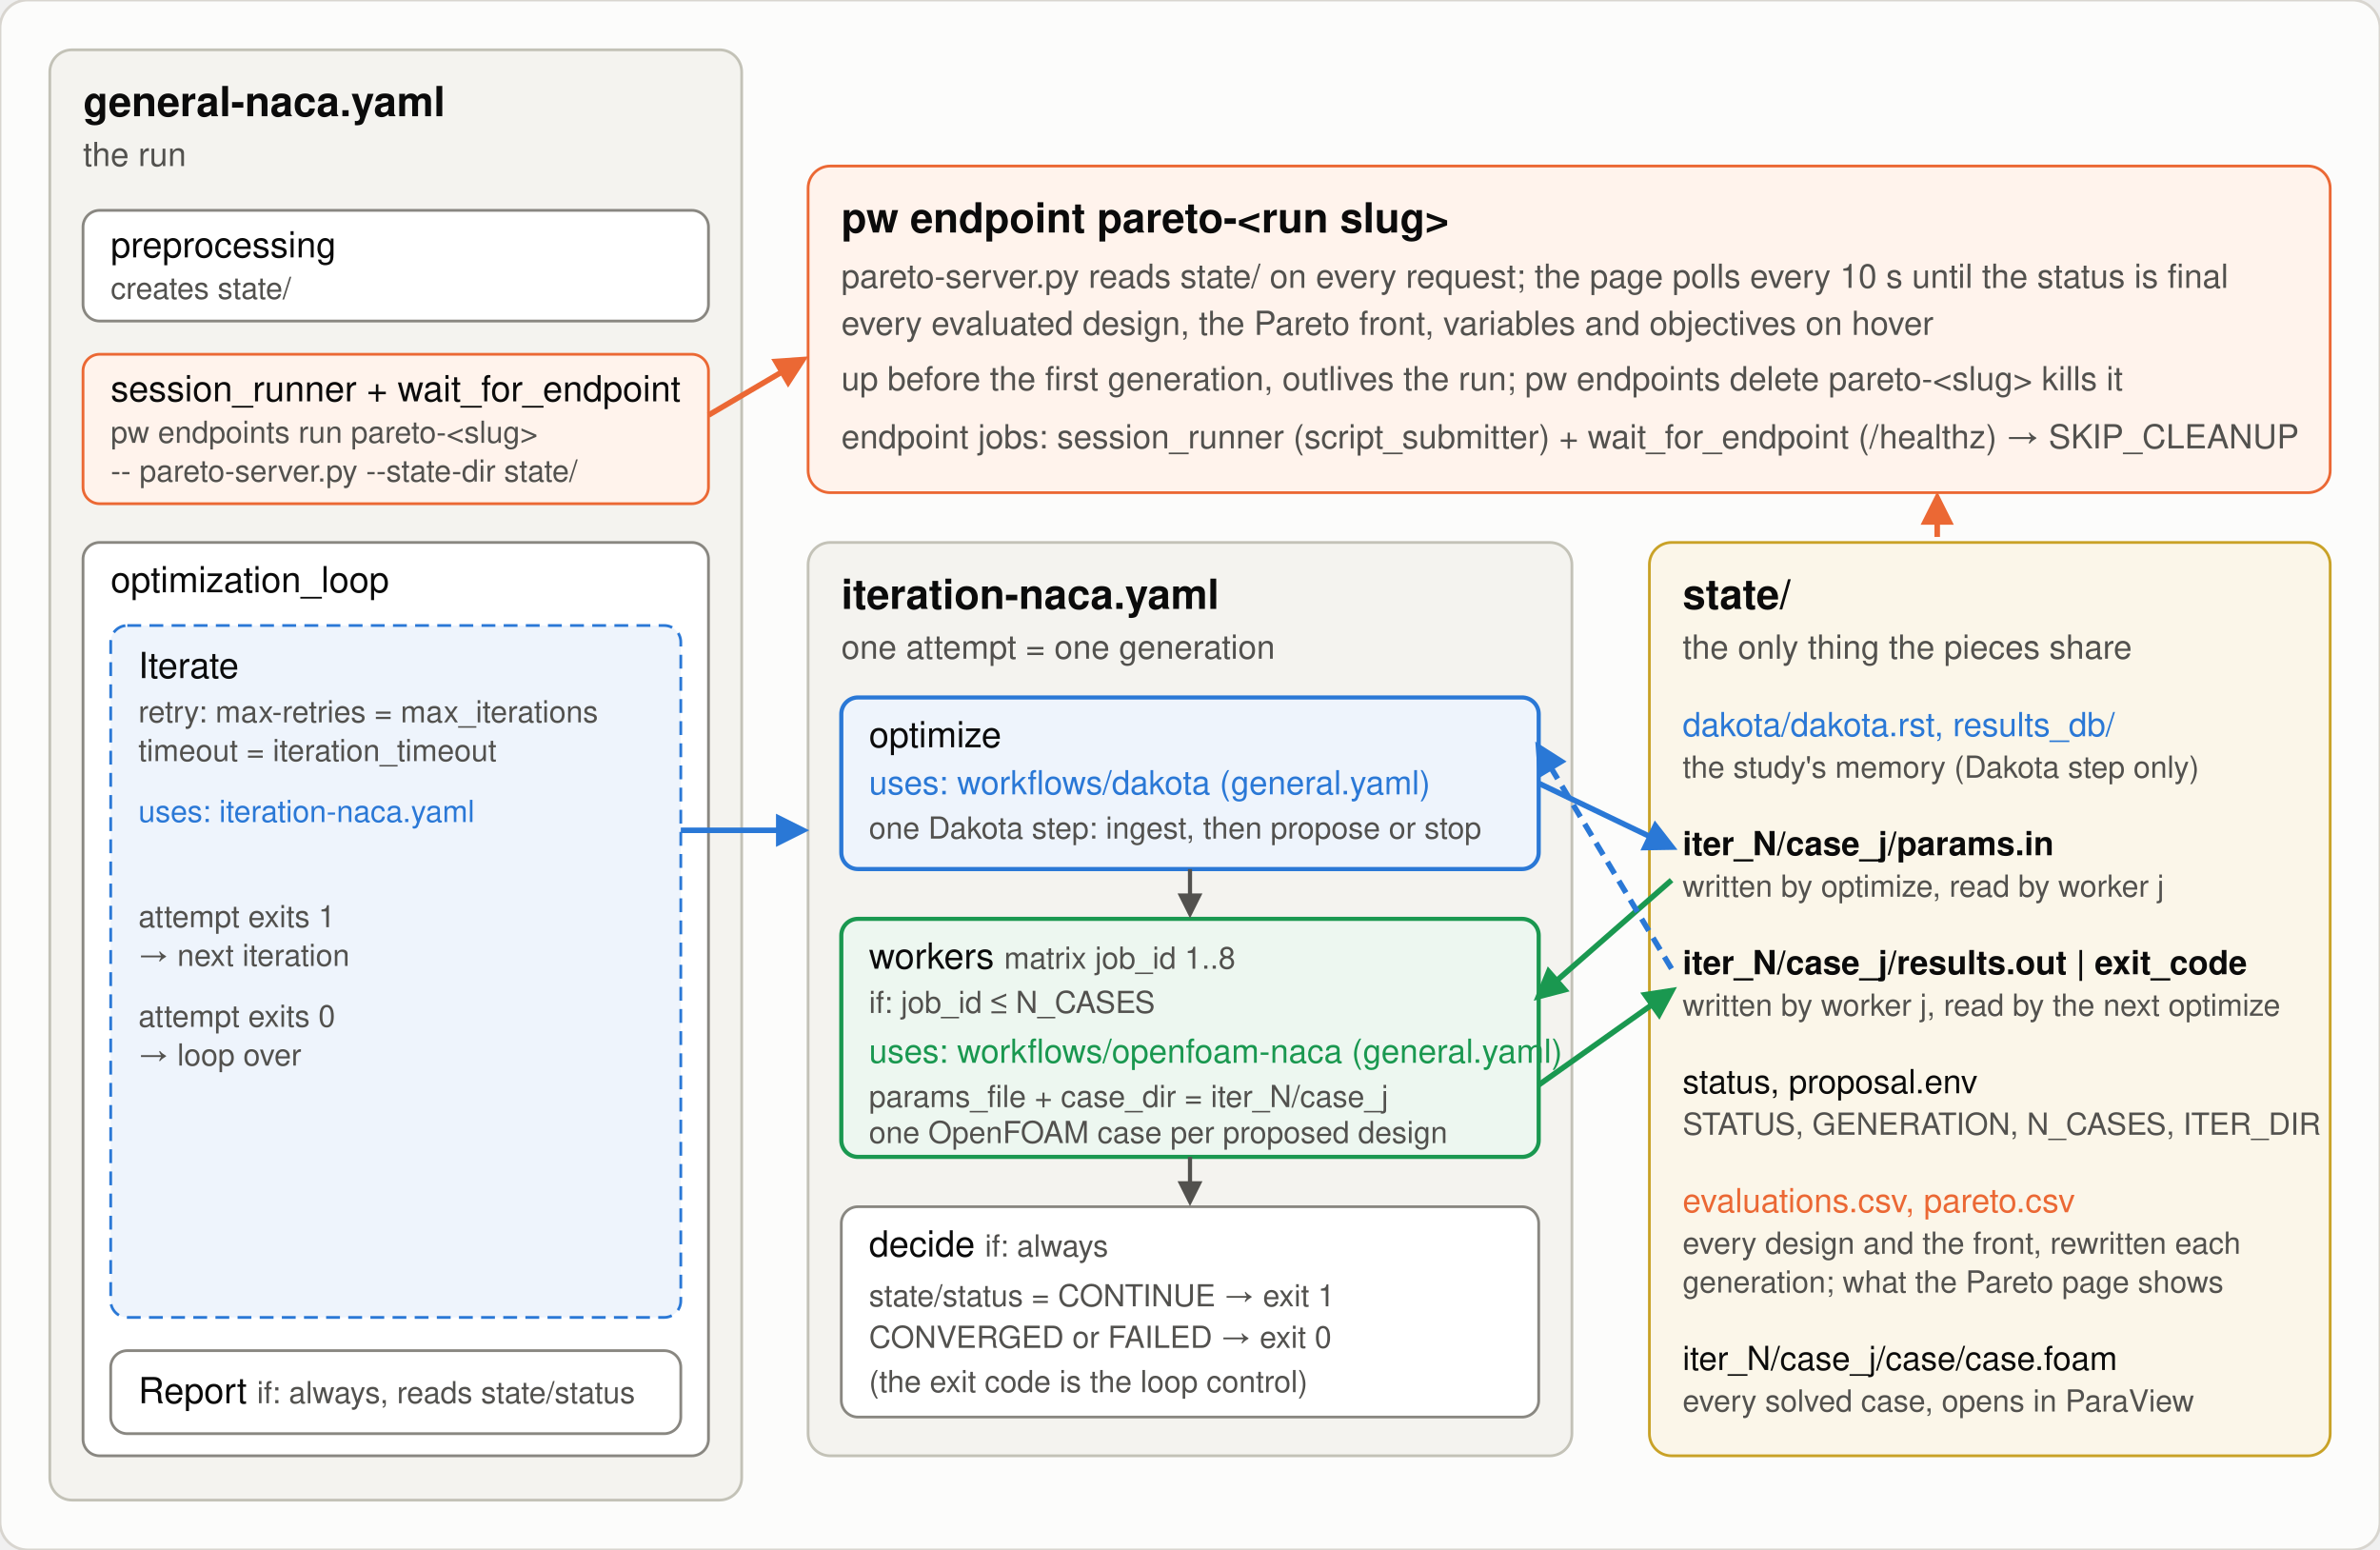
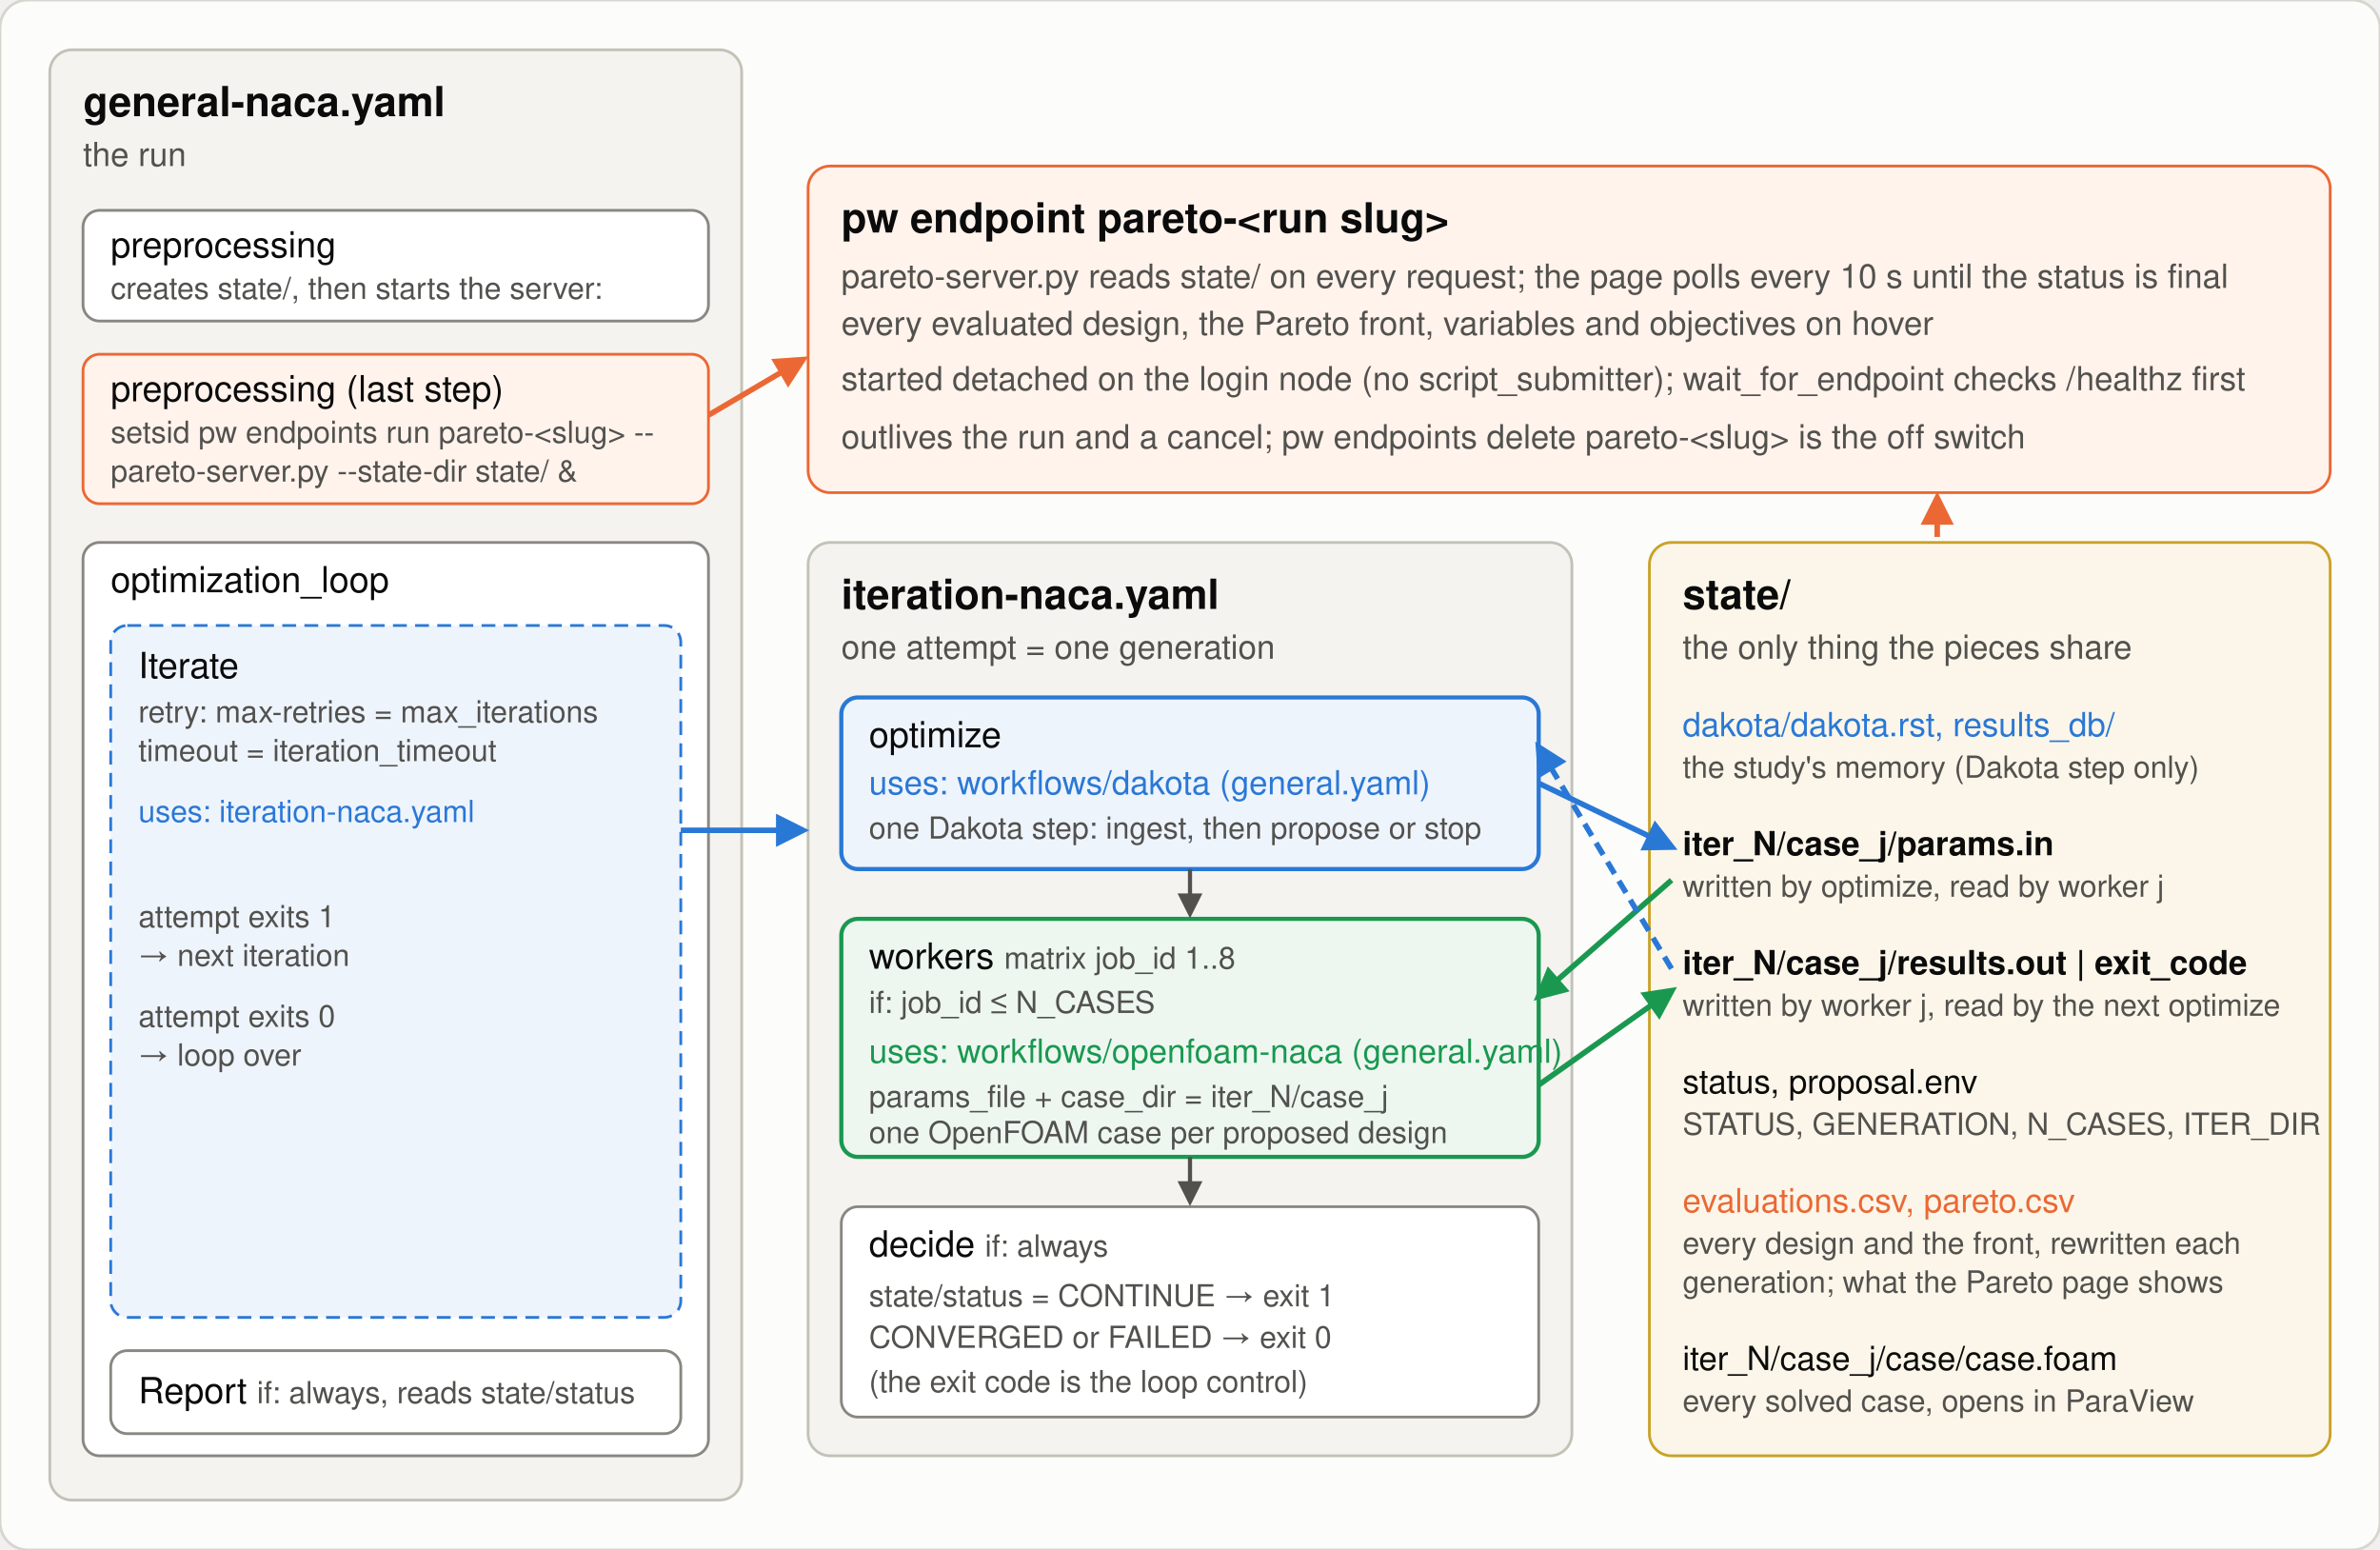
<svg xmlns="http://www.w3.org/2000/svg" width="860" height="560" viewBox="0 0 860 560" font-family="Helvetica, Arial, sans-serif">
  <defs>
    <marker id="aB" viewBox="0 0 10 10" refX="8" refY="5" markerWidth="6" markerHeight="6" orient="auto-start-reverse">
      <path d="M 0 0 L 10 5 L 0 10 z" fill="#2a78d6" />
    </marker>
    <marker id="aG" viewBox="0 0 10 10" refX="8" refY="5" markerWidth="6" markerHeight="6" orient="auto-start-reverse">
      <path d="M 0 0 L 10 5 L 0 10 z" fill="#1a9850" />
    </marker>
    <marker id="aK" viewBox="0 0 10 10" refX="8" refY="5" markerWidth="6" markerHeight="6" orient="auto-start-reverse">
      <path d="M 0 0 L 10 5 L 0 10 z" fill="#52514e" />
    </marker>
    <marker id="aO" viewBox="0 0 10 10" refX="8" refY="5" markerWidth="6" markerHeight="6" orient="auto-start-reverse">
      <path d="M 0 0 L 10 5 L 0 10 z" fill="#eb6834" />
    </marker>
  </defs>
  <rect width="860" height="560" rx="10" fill="#fcfcfb" stroke="#d8d5cf" />
  <rect x="18" y="18" width="250" height="524" rx="8" fill="#f4f3ef" stroke="#c3c2b7" />
  <text x="30" y="42" font-size="15" font-weight="bold" fill="#0b0b0b">general-naca.yaml</text>
  <text x="30" y="60" font-size="12" fill="#52514e">the run</text>
  <rect x="30" y="76" width="226" height="40" rx="6" fill="#ffffff" stroke="#898781" />
  <text x="40" y="93" font-size="13" fill="#0b0b0b">preprocessing</text>
-   <text x="40" y="108" font-size="11" fill="#52514e">creates state/</text>
+   <text x="40" y="108" font-size="11" fill="#52514e">creates state/, then starts the server:</text>
  <rect x="30" y="128" width="226" height="54" rx="6" fill="#fff3ec" stroke="#eb6834" />
-   <text x="40" y="145" font-size="13" fill="#0b0b0b">session_runner + wait_for_endpoint</text>
-   <text x="40" y="160" font-size="11" fill="#52514e">pw endpoints run pareto-&lt;slug&gt;</text>
-   <text x="40" y="174" font-size="11" fill="#52514e">-- pareto-server.py --state-dir state/</text>
+   <text x="40" y="145" font-size="13" fill="#0b0b0b">preprocessing (last step)</text>
+   <text x="40" y="160" font-size="11" fill="#52514e">setsid pw endpoints run pareto-&lt;slug&gt; --</text>
+   <text x="40" y="174" font-size="11" fill="#52514e">pareto-server.py --state-dir state/  &amp;</text>
  <rect x="30" y="196" width="226" height="330" rx="6" fill="#ffffff" stroke="#898781" />
  <text x="40" y="214" font-size="13" fill="#0b0b0b">optimization_loop</text>
  <rect x="40" y="226" width="206" height="250" rx="6" fill="#eef4fc" stroke="#2a78d6" stroke-dasharray="5,3" />
  <text x="50" y="245" font-size="13" fill="#0b0b0b">Iterate</text>
  <text x="50" y="261" font-size="11" fill="#52514e">retry: max-retries = max_iterations</text>
  <text x="50" y="275" font-size="11" fill="#52514e">timeout = iteration_timeout</text>
  <text x="50" y="297" font-size="11" fill="#2a78d6">uses: iteration-naca.yaml</text>
  <text x="50" y="335" font-size="11" fill="#52514e">attempt exits 1</text>
  <text x="50" y="349" font-size="11" fill="#52514e">→ next iteration</text>
  <text x="50" y="371" font-size="11" fill="#52514e">attempt exits 0</text>
  <text x="50" y="385" font-size="11" fill="#52514e">→ loop over</text>
  <rect x="40" y="488" width="206" height="30" rx="6" fill="#ffffff" stroke="#898781" />
  <text x="50" y="507" font-size="13" fill="#0b0b0b">Report  <tspan font-size="11" fill="#52514e">if: always, reads state/status</tspan>
  </text>
  <rect x="292" y="196" width="276" height="330" rx="8" fill="#f4f3ef" stroke="#c3c2b7" />
  <text x="304" y="220" font-size="15" font-weight="bold" fill="#0b0b0b">iteration-naca.yaml</text>
  <text x="304" y="238" font-size="12" fill="#52514e">one attempt = one generation</text>
  <rect x="304" y="252" width="252" height="62" rx="6" fill="#eef4fc" stroke="#2a78d6" stroke-width="1.5" />
  <text x="314" y="270" font-size="13" fill="#0b0b0b">optimize</text>
  <text x="314" y="287" font-size="12" fill="#2a78d6">uses: workflows/dakota  (general.yaml)</text>
  <text x="314" y="303" font-size="11" fill="#52514e">one Dakota step: ingest, then propose or stop</text>
  <rect x="304" y="332" width="252" height="86" rx="6" fill="#edf7f0" stroke="#1a9850" stroke-width="1.5" />
  <text x="314" y="350" font-size="13" fill="#0b0b0b">workers  <tspan font-size="11" fill="#52514e">matrix job_id 1..8</tspan>
  </text>
  <text x="314" y="366" font-size="11" fill="#52514e">if: job_id ≤ N_CASES</text>
  <text x="314" y="384" font-size="12" fill="#1a9850">uses: workflows/openfoam-naca  (general.yaml)</text>
  <text x="314" y="400" font-size="11" fill="#52514e">params_file + case_dir = iter_N/case_j</text>
  <text x="314" y="413" font-size="11" fill="#52514e">one OpenFOAM case per proposed design</text>
  <rect x="304" y="436" width="252" height="76" rx="6" fill="#ffffff" stroke="#898781" />
  <text x="314" y="454" font-size="13" fill="#0b0b0b">decide  <tspan font-size="11" fill="#52514e">if: always</tspan>
  </text>
  <text x="314" y="472" font-size="11" fill="#52514e">state/status = CONTINUE → exit 1</text>
  <text x="314" y="487" font-size="11" fill="#52514e">CONVERGED or FAILED → exit 0</text>
  <text x="314" y="503" font-size="11" fill="#52514e">(the exit code is the loop control)</text>
  <line x1="430" y1="314" x2="430" y2="330" stroke="#52514e" stroke-width="1.5" marker-end="url(#aK)" />
  <line x1="430" y1="418" x2="430" y2="434" stroke="#52514e" stroke-width="1.5" marker-end="url(#aK)" />
  <line x1="246" y1="300" x2="290" y2="300" stroke="#2a78d6" stroke-width="2" marker-end="url(#aB)" />
  <rect x="596" y="196" width="246" height="330" rx="8" fill="#fbf6e9" stroke="#c9a227" />
  <text x="608" y="220" font-size="15" font-weight="bold" fill="#0b0b0b">state/</text>
  <text x="608" y="238" font-size="12" fill="#52514e">the only thing the pieces share</text>
  <text x="608" y="266" font-size="12" fill="#2a78d6">dakota/dakota.rst, results_db/</text>
  <text x="608" y="281" font-size="11" fill="#52514e">the study's memory (Dakota step only)</text>
  <text x="608" y="309" font-size="12" font-weight="bold" fill="#0b0b0b">iter_N/case_j/params.in</text>
  <text x="608" y="324" font-size="11" fill="#52514e">written by optimize, read by worker j</text>
  <text x="608" y="352" font-size="12" font-weight="bold" fill="#0b0b0b">iter_N/case_j/results.out | exit_code</text>
  <text x="608" y="367" font-size="11" fill="#52514e">written by worker j, read by the next optimize</text>
  <text x="608" y="395" font-size="12" fill="#0b0b0b">status, proposal.env</text>
  <text x="608" y="410" font-size="11" fill="#52514e">STATUS, GENERATION, N_CASES, ITER_DIR</text>
  <text x="608" y="438" font-size="12" fill="#eb6834">evaluations.csv, pareto.csv</text>
  <text x="608" y="453" font-size="11" fill="#52514e">every design and the front, rewritten each</text>
  <text x="608" y="467" font-size="11" fill="#52514e">generation; what the Pareto page shows</text>
  <text x="608" y="495" font-size="12" fill="#0b0b0b">iter_N/case_j/case/case.foam</text>
  <text x="608" y="510" font-size="11" fill="#52514e">every solved case, opens in ParaView</text>
  <line x1="556" y1="283" x2="604" y2="306" stroke="#2a78d6" stroke-width="2" marker-end="url(#aB)" />
  <line x1="604" y1="318" x2="556" y2="360" stroke="#1a9850" stroke-width="2" marker-end="url(#aG)" />
  <line x1="556" y1="392" x2="604" y2="358" stroke="#1a9850" stroke-width="2" marker-end="url(#aG)" />
  <line x1="604" y1="350" x2="556" y2="270" stroke="#2a78d6" stroke-width="2" stroke-dasharray="5,3" marker-end="url(#aB)" />
  <rect x="292" y="60" width="550" height="118" rx="8" fill="#fff3ec" stroke="#eb6834" />
  <text x="304" y="84" font-size="15" font-weight="bold" fill="#0b0b0b">pw endpoint  pareto-&lt;run slug&gt;</text>
  <text x="304" y="104" font-size="12" fill="#52514e">pareto-server.py reads state/ on every request; the page polls every 10 s until the status is final</text>
  <text x="304" y="121" font-size="12" fill="#52514e">every evaluated design, the Pareto front, variables and objectives on hover</text>
-   <text x="304" y="141" font-size="12" fill="#52514e">up before the first generation, outlives the run; pw endpoints delete pareto-&lt;slug&gt; kills it</text>
-   <text x="304" y="162" font-size="12" fill="#52514e">endpoint jobs: session_runner (script_submitter) + wait_for_endpoint (/healthz) → SKIP_CLEANUP</text>
+   <text x="304" y="141" font-size="12" fill="#52514e">started detached on the login node (no script_submitter); wait_for_endpoint checks /healthz first</text>
+   <text x="304" y="162" font-size="12" fill="#52514e">outlives the run and a cancel; pw endpoints delete pareto-&lt;slug&gt; is the off switch</text>
  <line x1="700" y1="194" x2="700" y2="180" stroke="#eb6834" stroke-width="2" marker-end="url(#aO)" />
  <line x1="256" y1="150" x2="290" y2="130" stroke="#eb6834" stroke-width="2" marker-end="url(#aO)" />
</svg>
